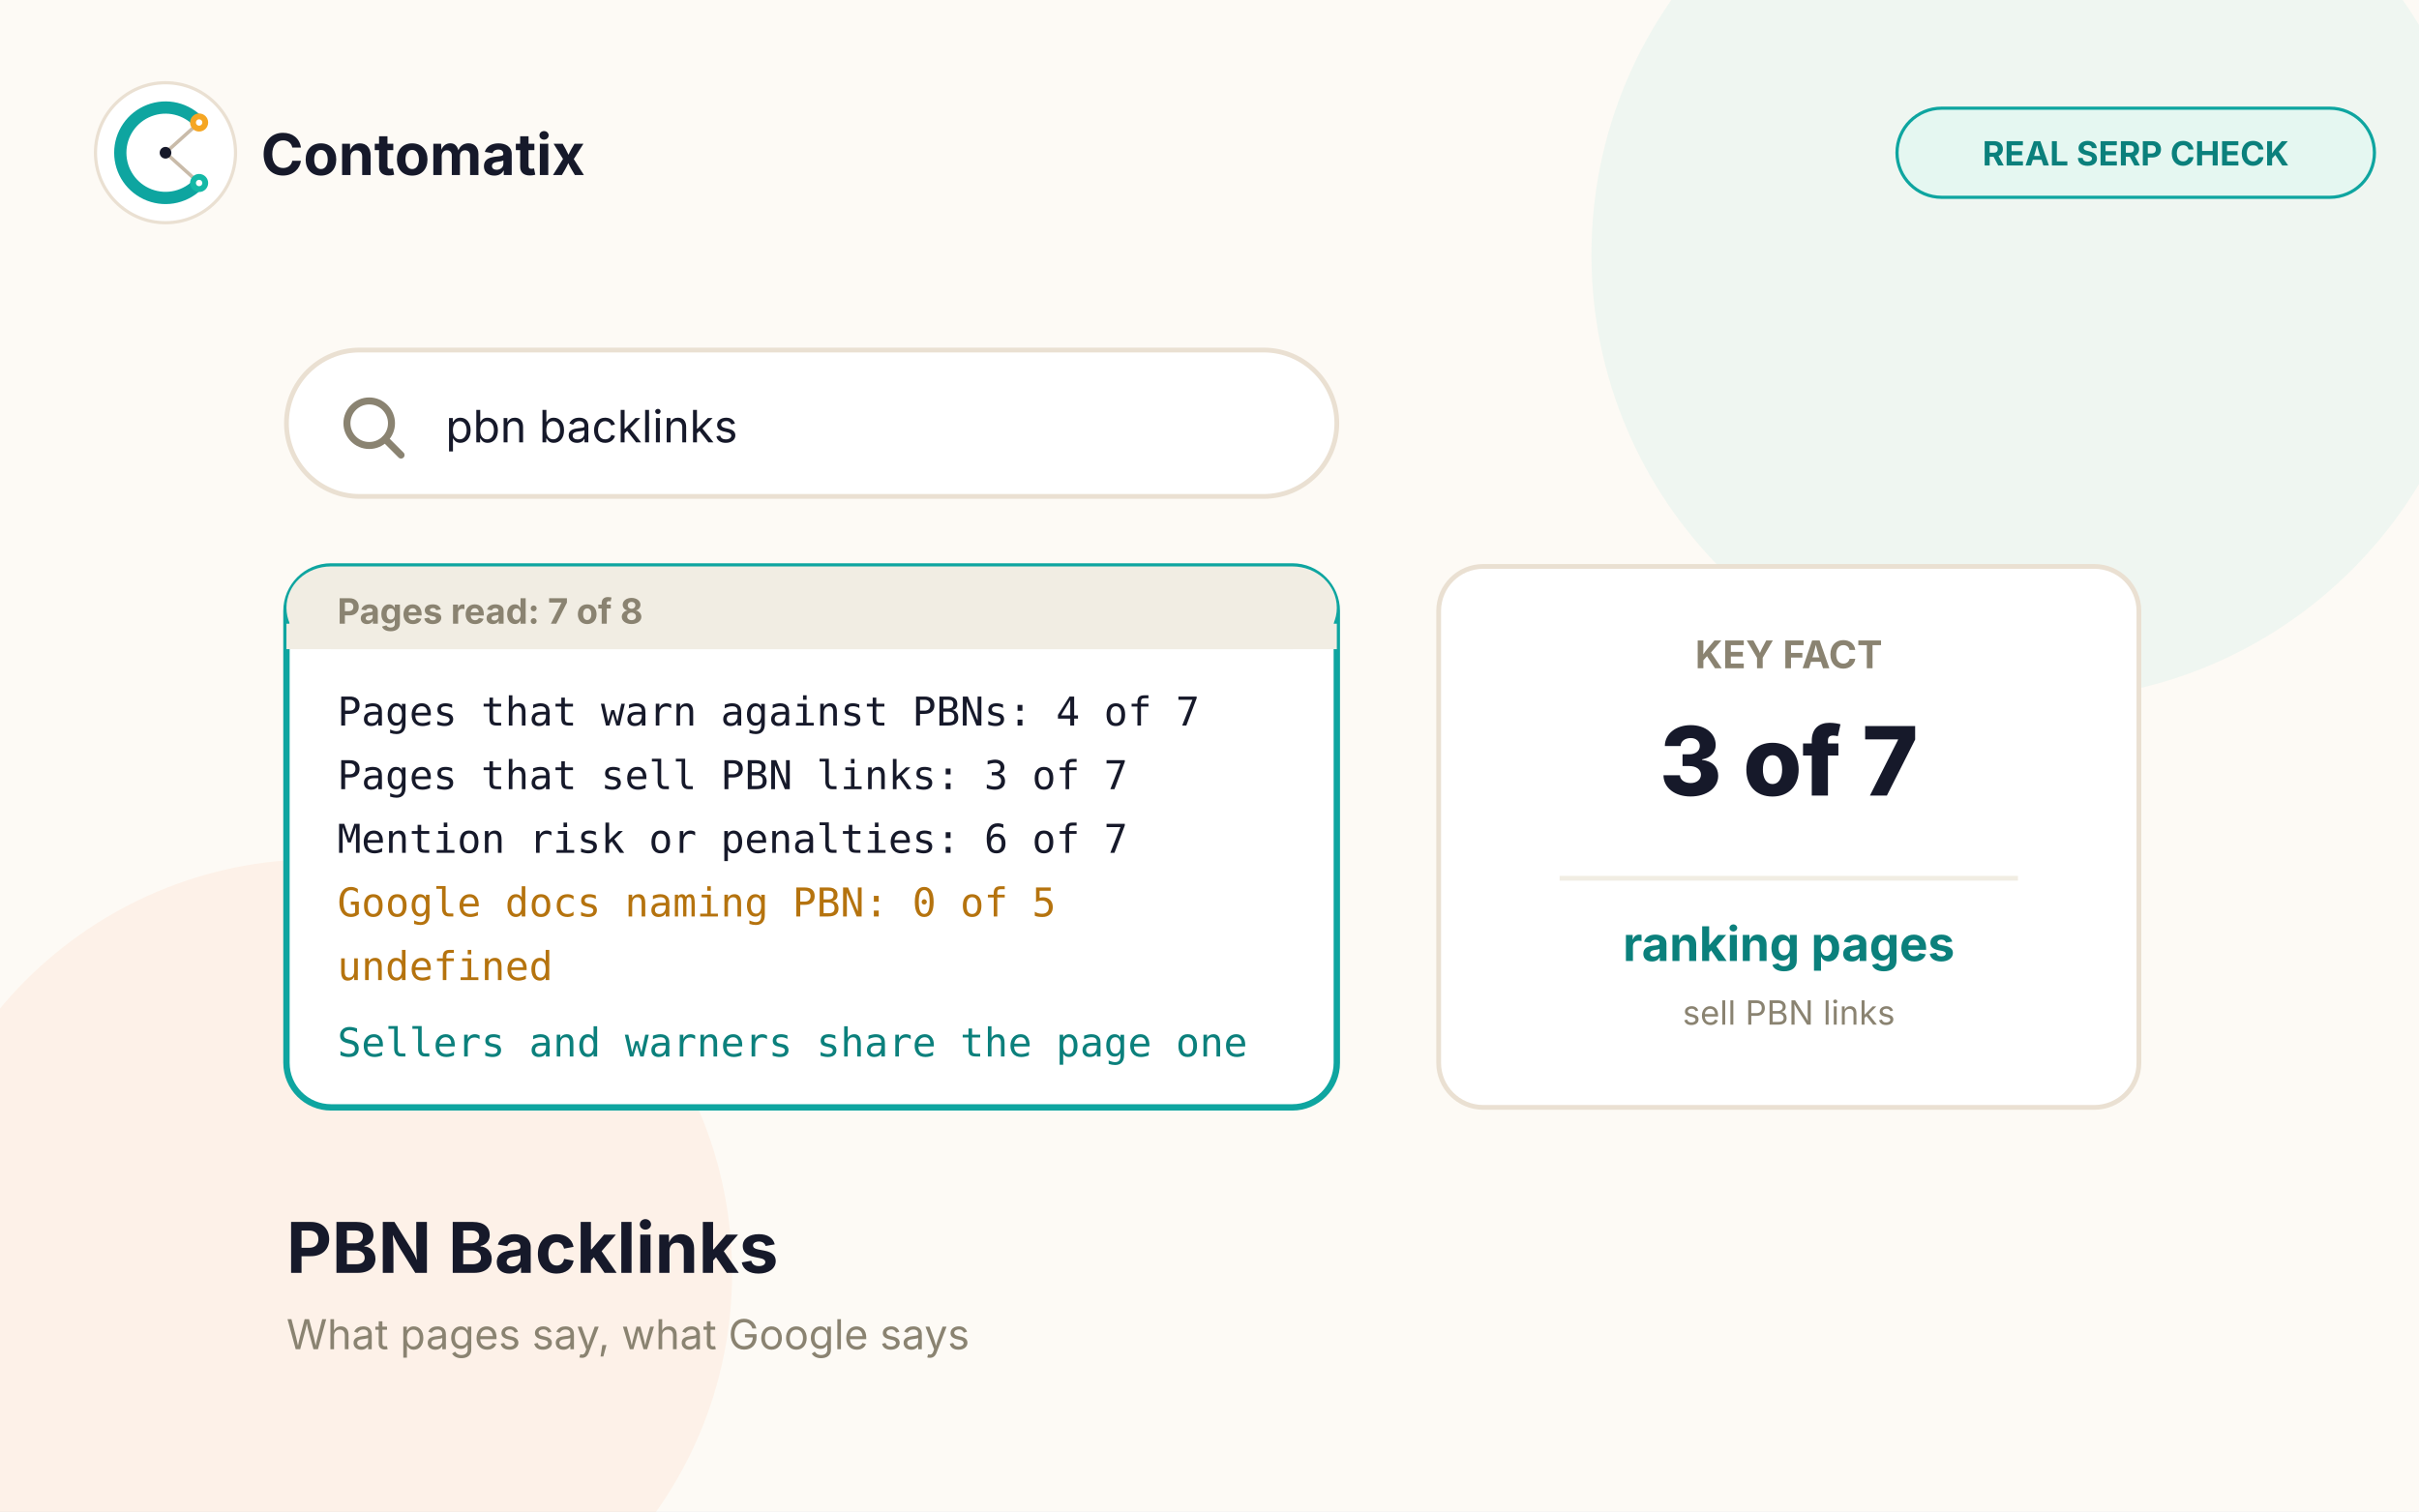
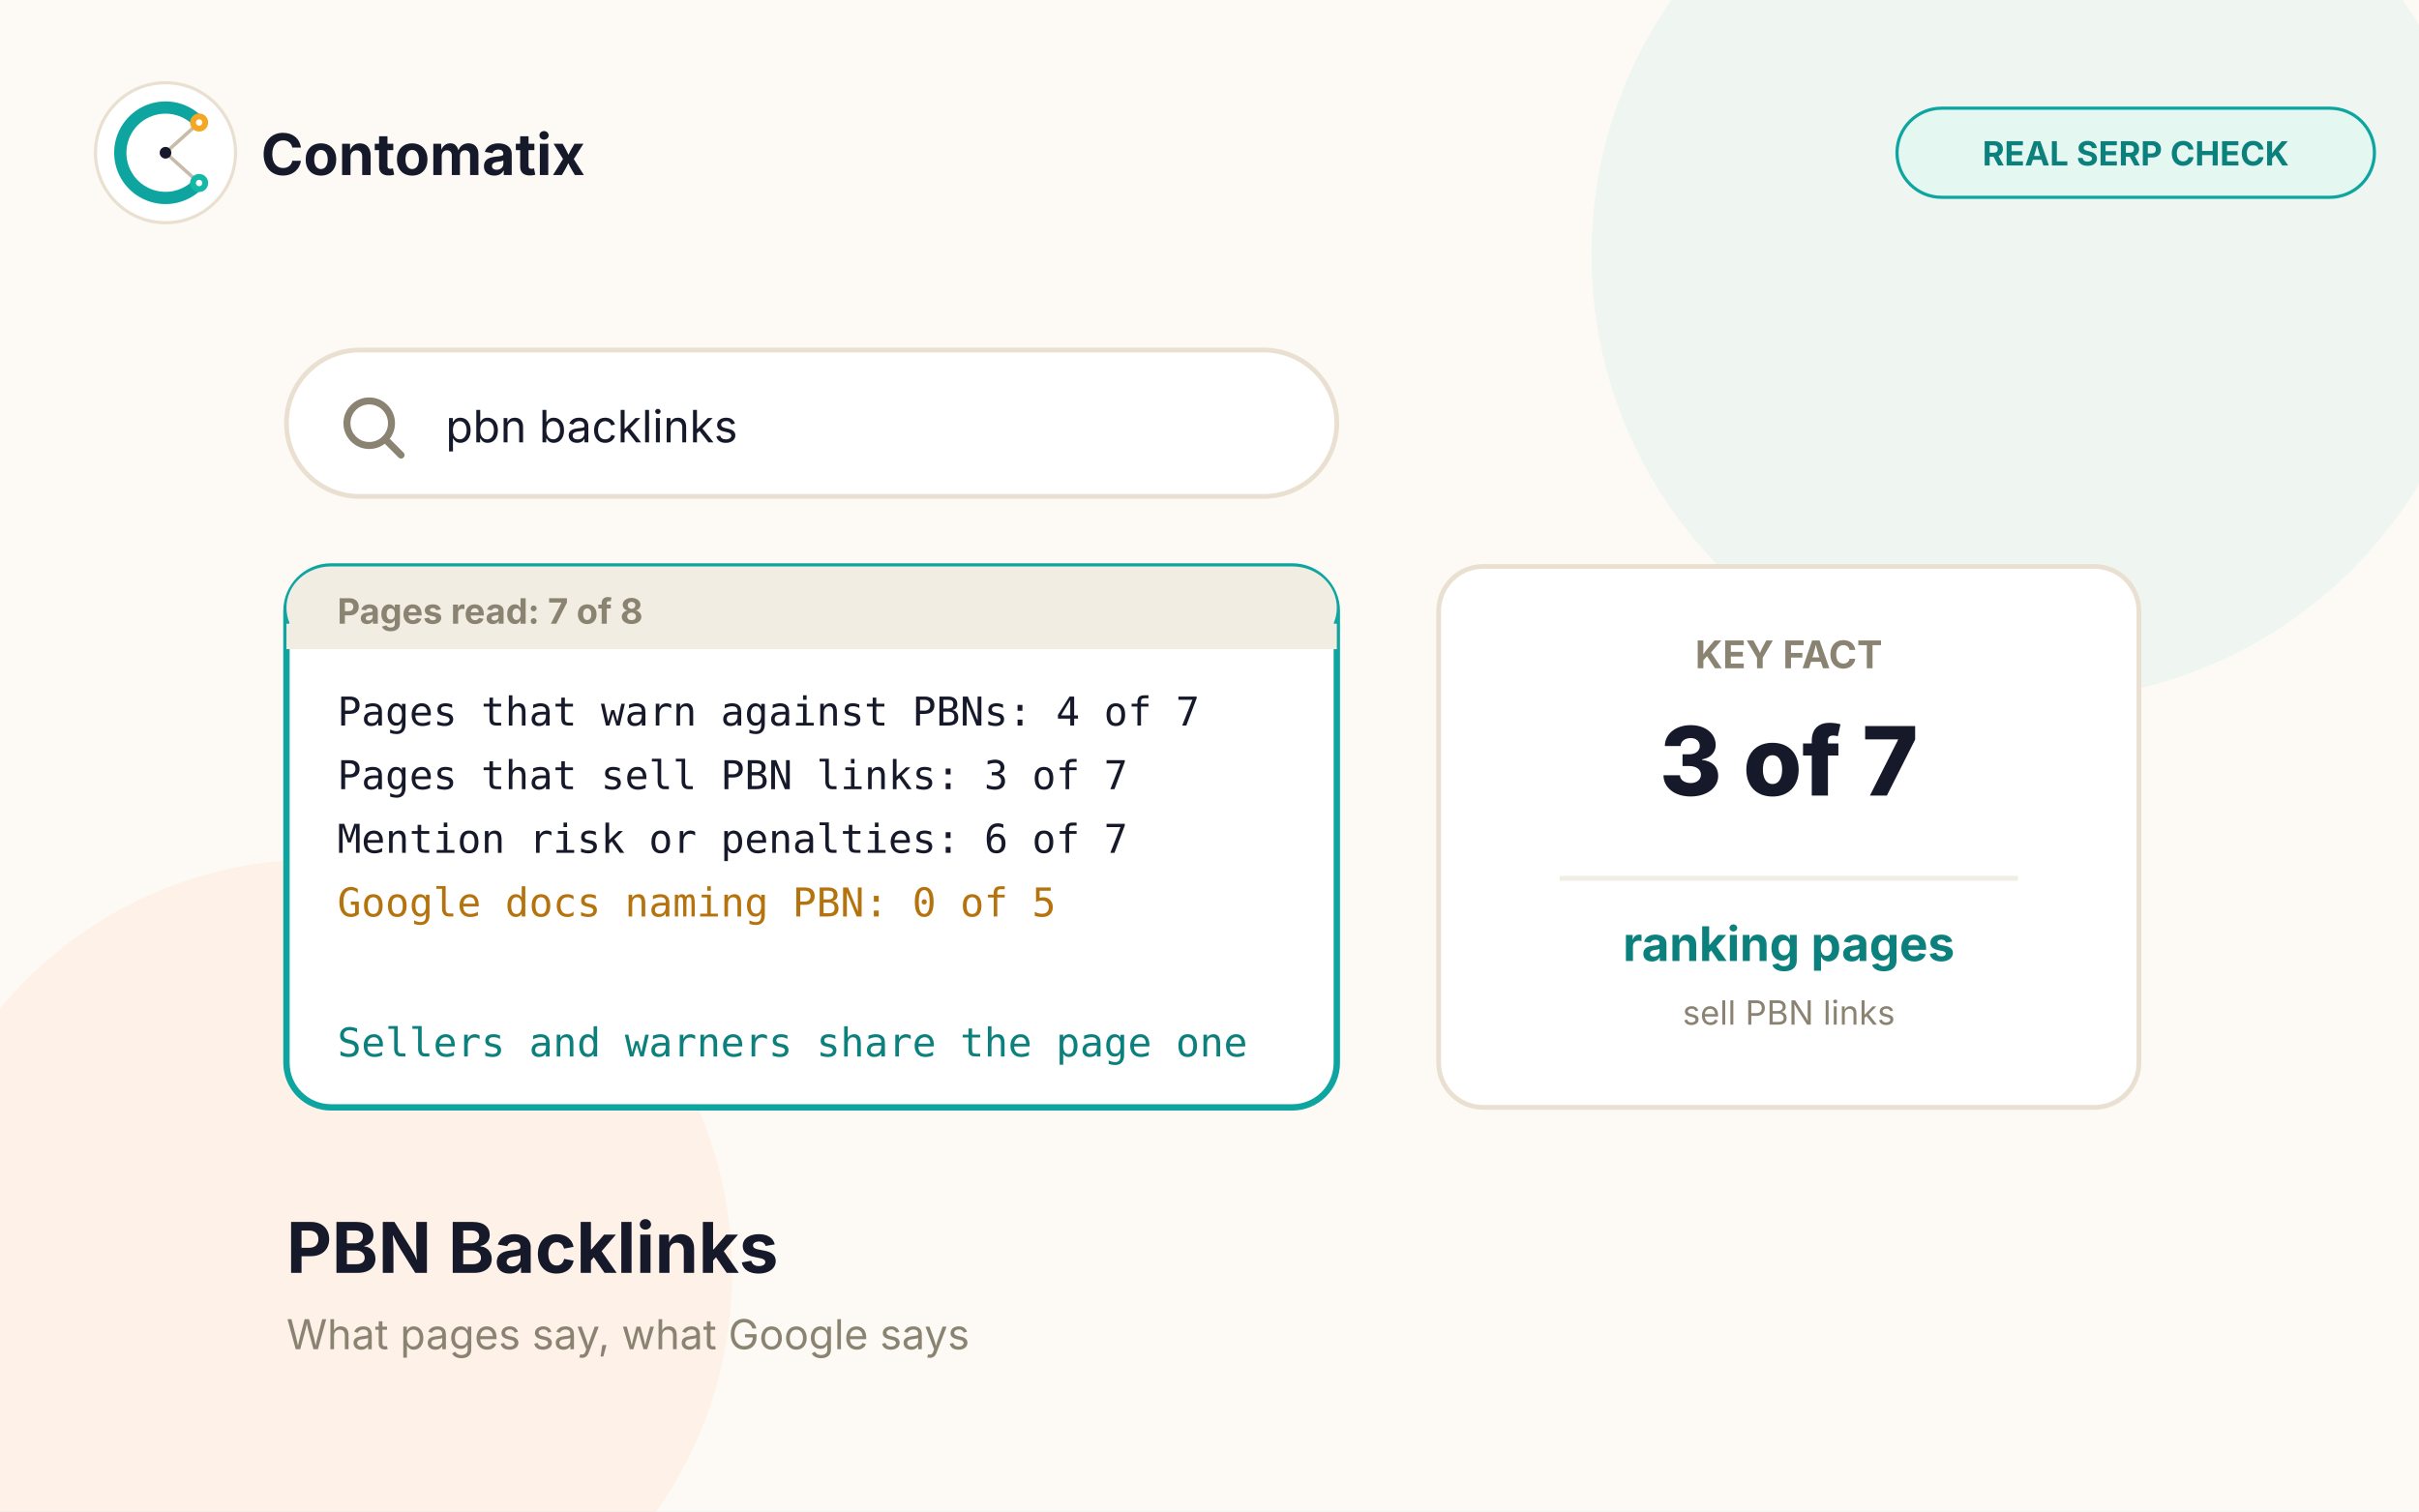
<svg xmlns="http://www.w3.org/2000/svg" viewBox="0 0 760 475" font-family="Inter, -apple-system, sans-serif">
  <rect width="760" height="475" fill="#FDFAF5" />
  <circle cx="640" cy="80" r="140" fill="rgba(20,184,166,0.06)" />
  <circle cx="100" cy="400" r="130" fill="rgba(249,115,22,0.06)" />
  <g>
    <circle cx="52" cy="48" r="22" fill="#FFFFFF" stroke="#EAE0D2" />
    <g transform="translate(30,26) scale(0.9167)">
      <path d="M 35.52 13.63 A 15.5 15.5 0 1 0 35.52 34.37" fill="none" stroke="#0EA5A0" stroke-width="4.2" stroke-linecap="round" />
      <line x1="35.52" y1="13.63" x2="24" y2="24" stroke="#C9BBA9" stroke-width="1.2" />
      <line x1="35.52" y1="34.37" x2="24" y2="24" stroke="#C9BBA9" stroke-width="1.2" />
      <circle cx="35.52" cy="13.63" r="3.1" fill="#F5A623" />
      <circle cx="35.52" cy="13.63" r="1.1" fill="#FFFFFF" />
      <circle cx="35.52" cy="34.37" r="3.1" fill="#14B8A6" />
      <circle cx="35.52" cy="34.37" r="1.1" fill="#FFFFFF" />
      <circle cx="24" cy="24" r="2" fill="#16192A" />
    </g>
    <text x="82" y="55" font-size="18" font-weight="700" fill="#16192A">Contomatix</text>
  </g>
  <rect x="596" y="34" width="150" height="28" rx="14" fill="#E5F7F1" stroke="#0EA5A0" />
  <text x="671" y="52" font-size="10.5" font-weight="700" fill="#0B807C" text-anchor="middle">REAL SERP CHECK</text>
  <g>
    <rect x="90" y="110" width="330" height="46" rx="23" fill="#FFFFFF" stroke="#EAE0D2" stroke-width="1.5" />
    <circle cx="116" cy="133" r="7" fill="none" stroke="#8A8371" stroke-width="2.2" />
    <line x1="121" y1="138" x2="126" y2="143" stroke="#8A8371" stroke-width="2.2" stroke-linecap="round" />
    <text x="140" y="139" font-size="14" fill="#16192A">pbn backlinks</text>
  </g>
  <g>
    <rect x="90" y="178" width="330" height="170" rx="14" fill="#FFFFFF" stroke="#0EA5A0" stroke-width="2" />
    <rect x="90" y="178" width="330" height="26" rx="14" fill="#F1EDE3" />
    <rect x="90" y="196" width="330" height="8" fill="#F1EDE3" />
    <text x="106" y="196" font-size="11" font-weight="700" fill="#8A8371">Pages read: 7 of 8</text>
    <text x="106" y="228" font-family="Consolas, monospace" font-size="12.5" fill="#16192A">Pages that warn against PBNs: 4 of 7</text>
    <text x="106" y="248" font-family="Consolas, monospace" font-size="12.5" fill="#16192A">Pages that sell PBN links: 3 of 7</text>
    <text x="106" y="268" font-family="Consolas, monospace" font-size="12.5" fill="#16192A">Mention risk or penalties: 6 of 7</text>
    <text x="106" y="288" font-family="Consolas, monospace" font-size="12.5" fill="#B5730E">Google docs naming PBN: 0 of 5</text>
-     <text x="106" y="308" font-family="Consolas, monospace" font-size="12.5" fill="#B5730E">undefined</text>
+     <text x="106" y="308" font-family="Consolas, monospace" font-size="12.5" fill="#B5730E" />
    <text x="106" y="332" font-family="Consolas, monospace" font-size="12.5" fill="#0B807C">Sellers and warners share the page one</text>
  </g>
  <g>
    <rect x="452" y="178" width="220" height="170" rx="14" fill="#FFFFFF" stroke="#EAE0D2" stroke-width="1.5" />
    <text x="562" y="210" font-size="12" font-weight="700" fill="#8A8371" text-anchor="middle">KEY FACT</text>
    <text x="562" y="250" font-size="30" font-weight="800" fill="#16192A" text-anchor="middle">3 of 7</text>
    <line x1="490" y1="276" x2="634" y2="276" stroke="#F1EDE3" stroke-width="1.5" />
    <text x="562" y="302" font-size="15" font-weight="700" fill="#0B807C" text-anchor="middle">ranking pages</text>
    <text x="562" y="322" font-size="10.5" fill="#8A8371" text-anchor="middle">sell PBN links</text>
  </g>
  <text x="90" y="400" font-size="22" font-weight="700" fill="#16192A">PBN Backlinks</text>
  <text x="90" y="424" font-size="13" fill="#8A8371">What pages say, what Google says</text>
</svg>
